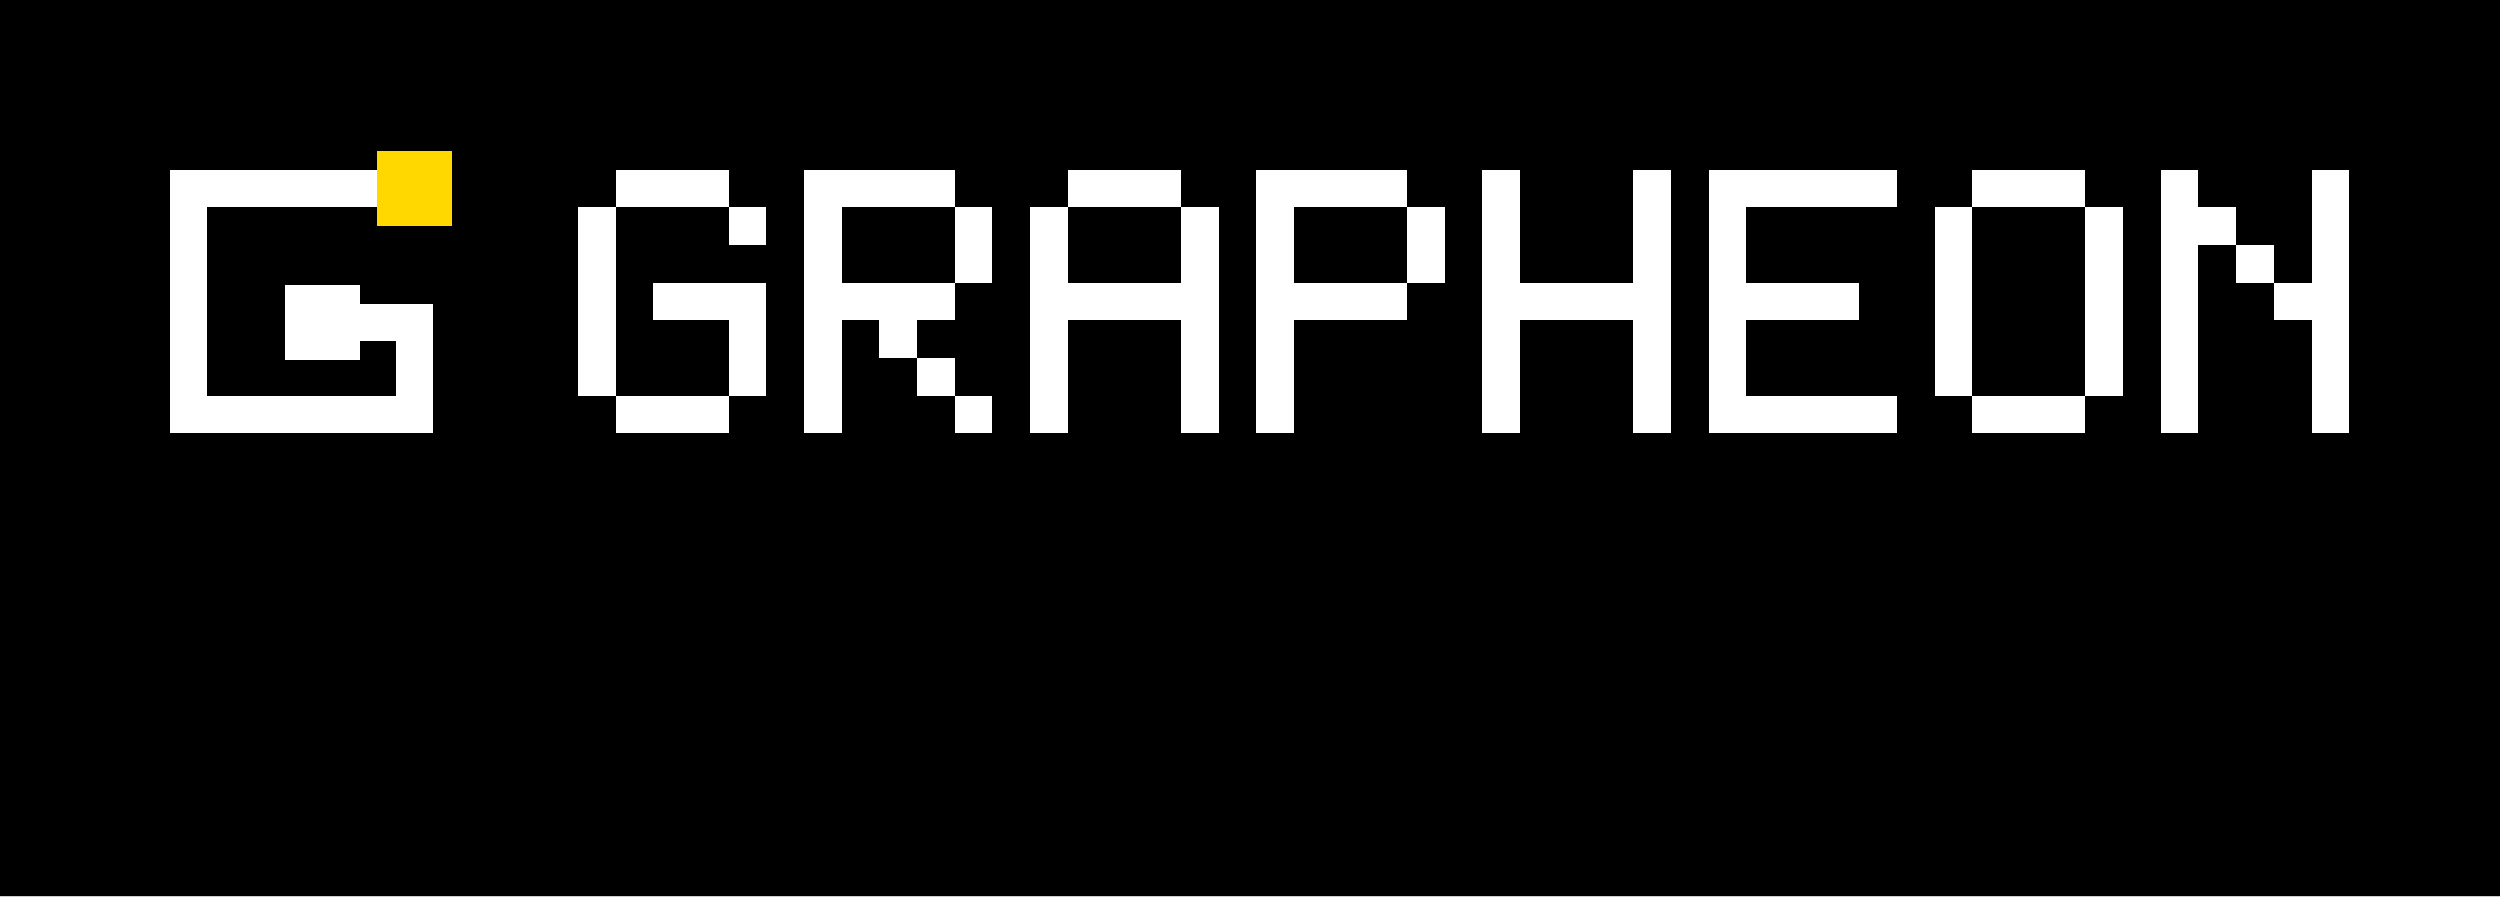
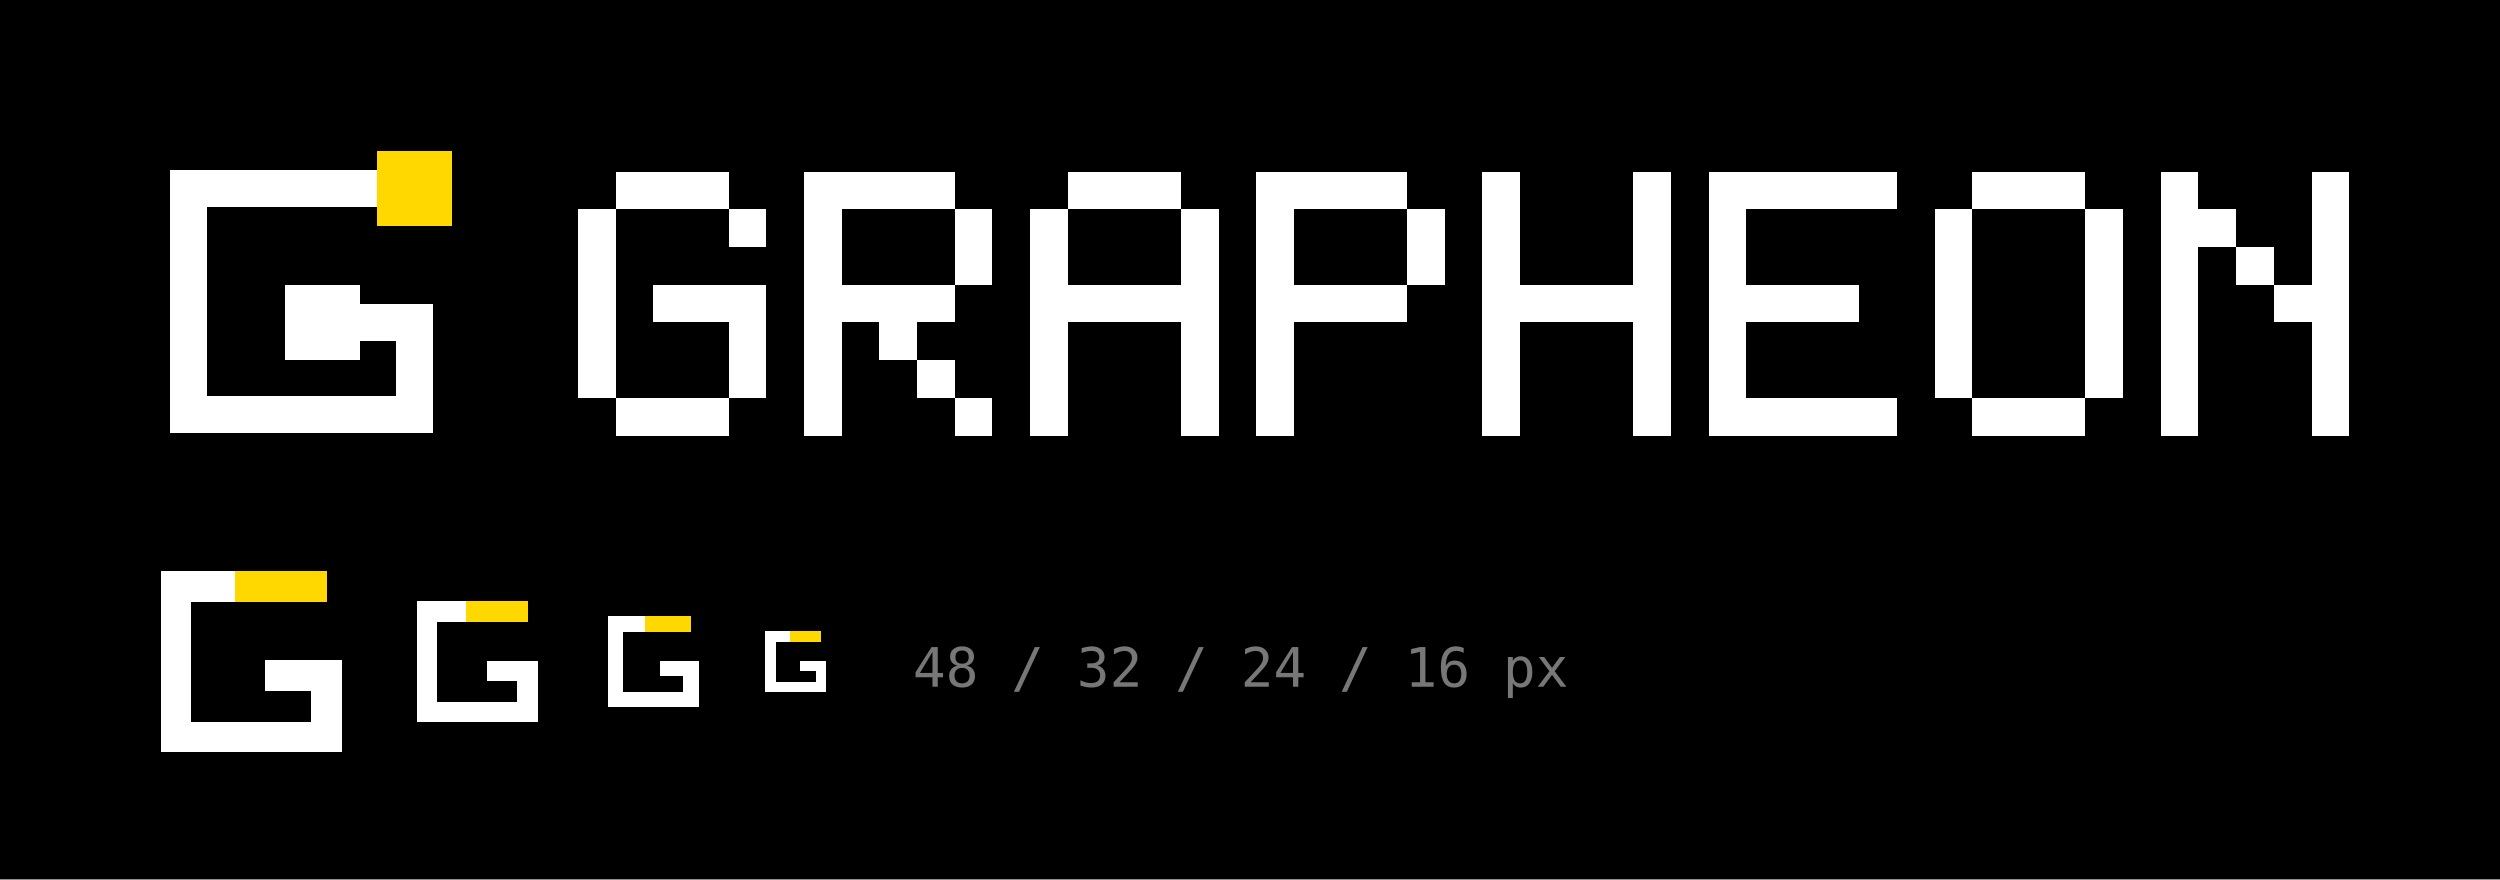
- <svg xmlns="http://www.w3.org/2000/svg" width="597" height="214" viewBox="0 0 597 214">
+ <svg xmlns="http://www.w3.org/2000/svg" width="597" height="210" viewBox="0 0 597 210" role="img" aria-label="Grapheon">
  <rect width="100%" height="100%" fill="#000000" />
  <g transform="translate(36,36)">
    <path d="M63.00 9.00 H9.00 V63.00 H63.00 V41.00 H41.00" fill="none" stroke="#ffffff" stroke-width="9.00" stroke-linecap="butt" stroke-linejoin="miter" shape-rendering="crispEdges" />
    <rect x="54.00" y="0.00" width="18.00" height="18.00" fill="#ffd800" shape-rendering="crispEdges" />
    <rect x="32.00" y="32.00" width="18.00" height="18.00" fill="#ffffff" shape-rendering="crispEdges" />
-     <g fill="#ffffff" shape-rendering="crispEdges" transform="translate(102,4.5)">
+     <g fill="#ffffff" shape-rendering="crispEdges" transform="translate(102,5)">
      <rect x="9" y="0" width="9" height="9" />
      <rect x="18" y="0" width="9" height="9" />
      <rect x="27" y="0" width="9" height="9" />
      <rect x="0" y="9" width="9" height="9" />
      <rect x="36" y="9" width="9" height="9" />
      <rect x="0" y="18" width="9" height="9" />
      <rect x="0" y="27" width="9" height="9" />
      <rect x="18" y="27" width="9" height="9" />
      <rect x="27" y="27" width="9" height="9" />
      <rect x="36" y="27" width="9" height="9" />
      <rect x="0" y="36" width="9" height="9" />
      <rect x="36" y="36" width="9" height="9" />
      <rect x="0" y="45" width="9" height="9" />
      <rect x="36" y="45" width="9" height="9" />
      <rect x="9" y="54" width="9" height="9" />
      <rect x="18" y="54" width="9" height="9" />
      <rect x="27" y="54" width="9" height="9" />
      <rect x="54" y="0" width="9" height="9" />
      <rect x="63" y="0" width="9" height="9" />
      <rect x="72" y="0" width="9" height="9" />
      <rect x="81" y="0" width="9" height="9" />
      <rect x="54" y="9" width="9" height="9" />
      <rect x="90" y="9" width="9" height="9" />
      <rect x="54" y="18" width="9" height="9" />
      <rect x="90" y="18" width="9" height="9" />
      <rect x="54" y="27" width="9" height="9" />
      <rect x="63" y="27" width="9" height="9" />
      <rect x="72" y="27" width="9" height="9" />
      <rect x="81" y="27" width="9" height="9" />
      <rect x="54" y="36" width="9" height="9" />
      <rect x="72" y="36" width="9" height="9" />
      <rect x="54" y="45" width="9" height="9" />
      <rect x="81" y="45" width="9" height="9" />
      <rect x="54" y="54" width="9" height="9" />
      <rect x="90" y="54" width="9" height="9" />
      <rect x="117" y="0" width="9" height="9" />
      <rect x="126" y="0" width="9" height="9" />
      <rect x="135" y="0" width="9" height="9" />
      <rect x="108" y="9" width="9" height="9" />
      <rect x="144" y="9" width="9" height="9" />
      <rect x="108" y="18" width="9" height="9" />
      <rect x="144" y="18" width="9" height="9" />
      <rect x="108" y="27" width="9" height="9" />
      <rect x="117" y="27" width="9" height="9" />
      <rect x="126" y="27" width="9" height="9" />
      <rect x="135" y="27" width="9" height="9" />
      <rect x="144" y="27" width="9" height="9" />
      <rect x="108" y="36" width="9" height="9" />
      <rect x="144" y="36" width="9" height="9" />
      <rect x="108" y="45" width="9" height="9" />
      <rect x="144" y="45" width="9" height="9" />
      <rect x="108" y="54" width="9" height="9" />
      <rect x="144" y="54" width="9" height="9" />
      <rect x="162" y="0" width="9" height="9" />
      <rect x="171" y="0" width="9" height="9" />
      <rect x="180" y="0" width="9" height="9" />
      <rect x="189" y="0" width="9" height="9" />
      <rect x="162" y="9" width="9" height="9" />
      <rect x="198" y="9" width="9" height="9" />
      <rect x="162" y="18" width="9" height="9" />
      <rect x="198" y="18" width="9" height="9" />
      <rect x="162" y="27" width="9" height="9" />
      <rect x="171" y="27" width="9" height="9" />
      <rect x="180" y="27" width="9" height="9" />
      <rect x="189" y="27" width="9" height="9" />
      <rect x="162" y="36" width="9" height="9" />
      <rect x="162" y="45" width="9" height="9" />
      <rect x="162" y="54" width="9" height="9" />
      <rect x="216" y="0" width="9" height="9" />
      <rect x="252" y="0" width="9" height="9" />
      <rect x="216" y="9" width="9" height="9" />
      <rect x="252" y="9" width="9" height="9" />
      <rect x="216" y="18" width="9" height="9" />
      <rect x="252" y="18" width="9" height="9" />
      <rect x="216" y="27" width="9" height="9" />
      <rect x="225" y="27" width="9" height="9" />
      <rect x="234" y="27" width="9" height="9" />
      <rect x="243" y="27" width="9" height="9" />
      <rect x="252" y="27" width="9" height="9" />
      <rect x="216" y="36" width="9" height="9" />
      <rect x="252" y="36" width="9" height="9" />
      <rect x="216" y="45" width="9" height="9" />
      <rect x="252" y="45" width="9" height="9" />
      <rect x="216" y="54" width="9" height="9" />
      <rect x="252" y="54" width="9" height="9" />
      <rect x="270" y="0" width="9" height="9" />
      <rect x="279" y="0" width="9" height="9" />
      <rect x="288" y="0" width="9" height="9" />
      <rect x="297" y="0" width="9" height="9" />
      <rect x="306" y="0" width="9" height="9" />
      <rect x="270" y="9" width="9" height="9" />
      <rect x="270" y="18" width="9" height="9" />
      <rect x="270" y="27" width="9" height="9" />
      <rect x="279" y="27" width="9" height="9" />
      <rect x="288" y="27" width="9" height="9" />
      <rect x="297" y="27" width="9" height="9" />
      <rect x="270" y="36" width="9" height="9" />
      <rect x="270" y="45" width="9" height="9" />
      <rect x="270" y="54" width="9" height="9" />
      <rect x="279" y="54" width="9" height="9" />
      <rect x="288" y="54" width="9" height="9" />
      <rect x="297" y="54" width="9" height="9" />
      <rect x="306" y="54" width="9" height="9" />
      <rect x="333" y="0" width="9" height="9" />
      <rect x="342" y="0" width="9" height="9" />
      <rect x="351" y="0" width="9" height="9" />
      <rect x="324" y="9" width="9" height="9" />
      <rect x="360" y="9" width="9" height="9" />
      <rect x="324" y="18" width="9" height="9" />
      <rect x="360" y="18" width="9" height="9" />
      <rect x="324" y="27" width="9" height="9" />
      <rect x="360" y="27" width="9" height="9" />
      <rect x="324" y="36" width="9" height="9" />
      <rect x="360" y="36" width="9" height="9" />
      <rect x="324" y="45" width="9" height="9" />
      <rect x="360" y="45" width="9" height="9" />
      <rect x="333" y="54" width="9" height="9" />
      <rect x="342" y="54" width="9" height="9" />
      <rect x="351" y="54" width="9" height="9" />
      <rect x="378" y="0" width="9" height="9" />
      <rect x="414" y="0" width="9" height="9" />
      <rect x="378" y="9" width="9" height="9" />
      <rect x="387" y="9" width="9" height="9" />
      <rect x="414" y="9" width="9" height="9" />
      <rect x="378" y="18" width="9" height="9" />
      <rect x="396" y="18" width="9" height="9" />
      <rect x="414" y="18" width="9" height="9" />
      <rect x="378" y="27" width="9" height="9" />
      <rect x="405" y="27" width="9" height="9" />
      <rect x="414" y="27" width="9" height="9" />
      <rect x="378" y="36" width="9" height="9" />
      <rect x="414" y="36" width="9" height="9" />
      <rect x="378" y="45" width="9" height="9" />
      <rect x="414" y="45" width="9" height="9" />
      <rect x="378" y="54" width="9" height="9" />
      <rect x="414" y="54" width="9" height="9" />
    </g>
  </g>
+   <g transform="translate(36,134)">
+     <path d="M42.00 6.00 H6.00 V42.00 H42.00 V27.33 H27.33" transform="translate(0,0)" fill="none" stroke="#ffffff" stroke-width="7.33" stroke-linecap="butt" stroke-linejoin="miter" shape-rendering="crispEdges" />
+     <path d="M42.00 6.00 H20.00" transform="translate(0,0)" fill="none" stroke="#ffd800" stroke-width="7.33" stroke-linecap="butt" shape-rendering="crispEdges" />
+     <path d="M28.00 4.00 H4.00 V28.00 H28.00 V18.22 H18.22" transform="translate(62,8)" fill="none" stroke="#ffffff" stroke-width="4.89" stroke-linecap="butt" stroke-linejoin="miter" shape-rendering="crispEdges" />
+     <path d="M28.00 4.00 H13.33" transform="translate(62,8)" fill="none" stroke="#ffd800" stroke-width="4.89" stroke-linecap="butt" shape-rendering="crispEdges" />
+     <path d="M21.00 3.00 H3.00 V21.00 H21.00 V13.67 H13.67" transform="translate(108,12)" fill="none" stroke="#ffffff" stroke-width="3.67" stroke-linecap="butt" stroke-linejoin="miter" shape-rendering="crispEdges" />
+     <path d="M21.00 3.00 H10.00" transform="translate(108,12)" fill="none" stroke="#ffd800" stroke-width="3.67" stroke-linecap="butt" shape-rendering="crispEdges" />
+     <path d="M14.00 2.00 H2.00 V14.00 H14.00 V9.11 H9.11" transform="translate(146,16)" fill="none" stroke="#ffffff" stroke-width="2.44" stroke-linecap="butt" stroke-linejoin="miter" shape-rendering="crispEdges" />
+     <path d="M14.00 2.00 H6.67" transform="translate(146,16)" fill="none" stroke="#ffd800" stroke-width="2.44" stroke-linecap="butt" shape-rendering="crispEdges" />
+   </g>
+   <text x="218" y="164" fill="#777777" font-size="13" font-family="monospace">48 / 32 / 24 / 16 px</text>
</svg>
